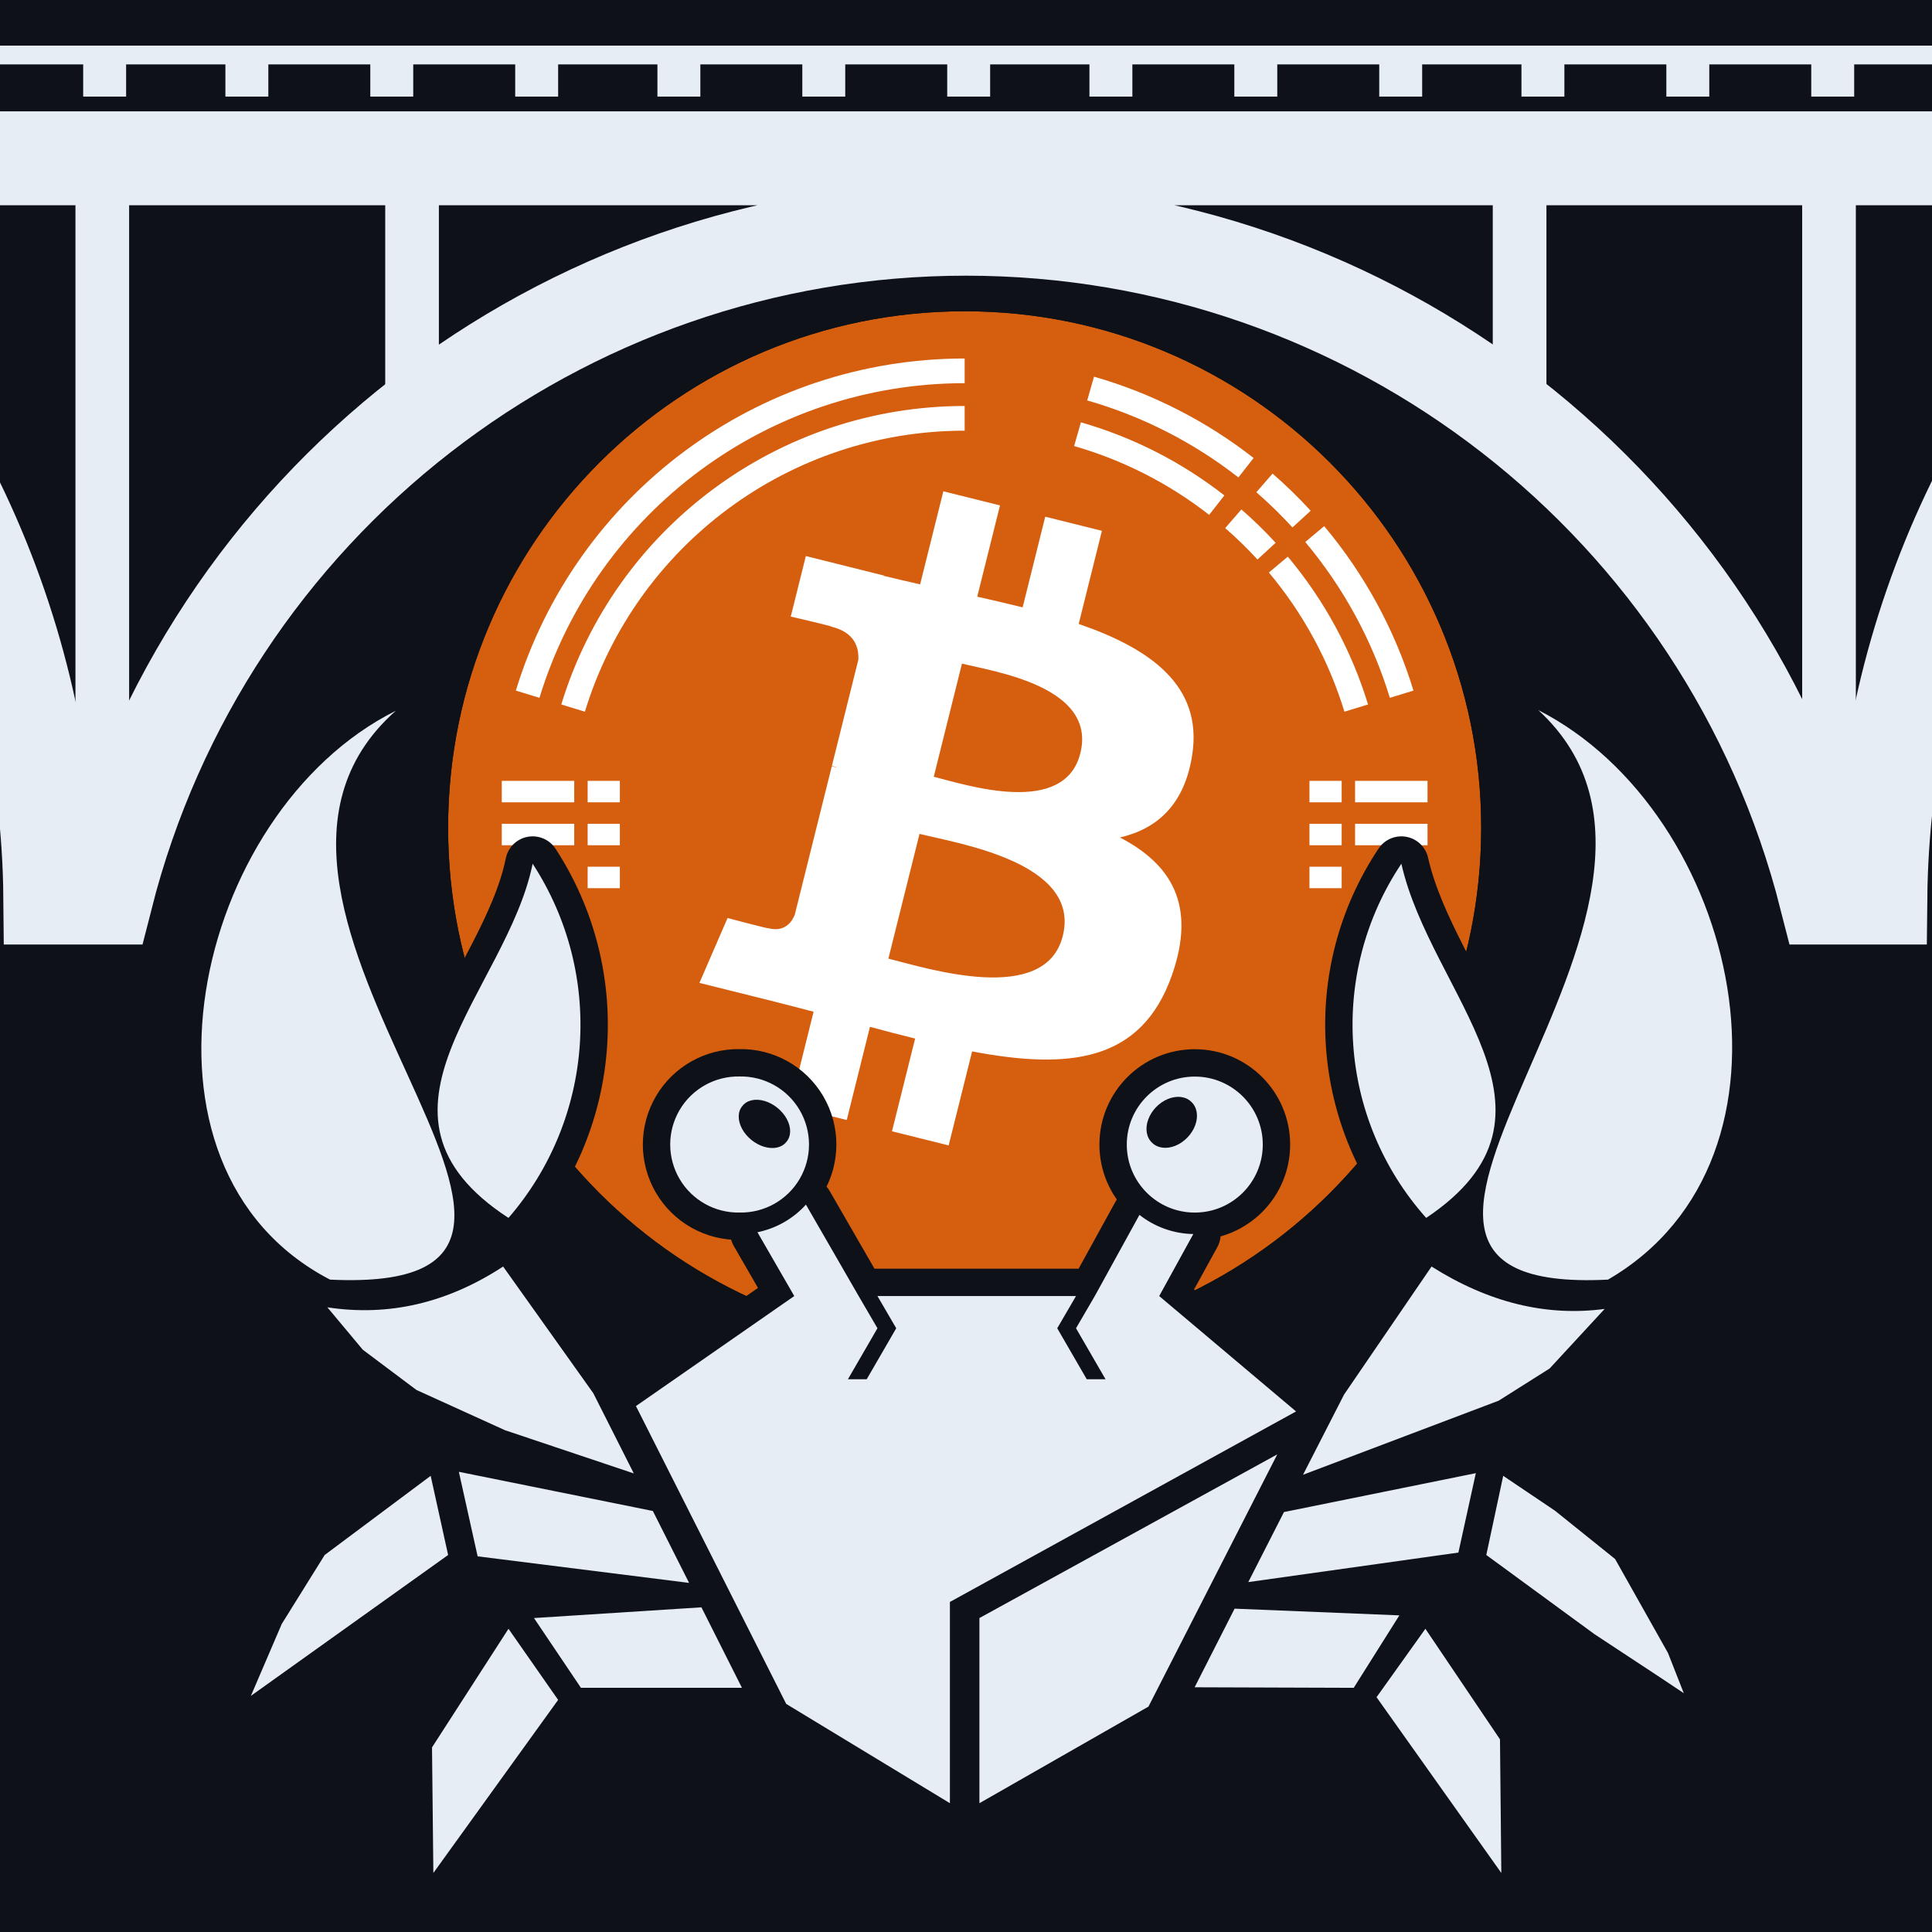
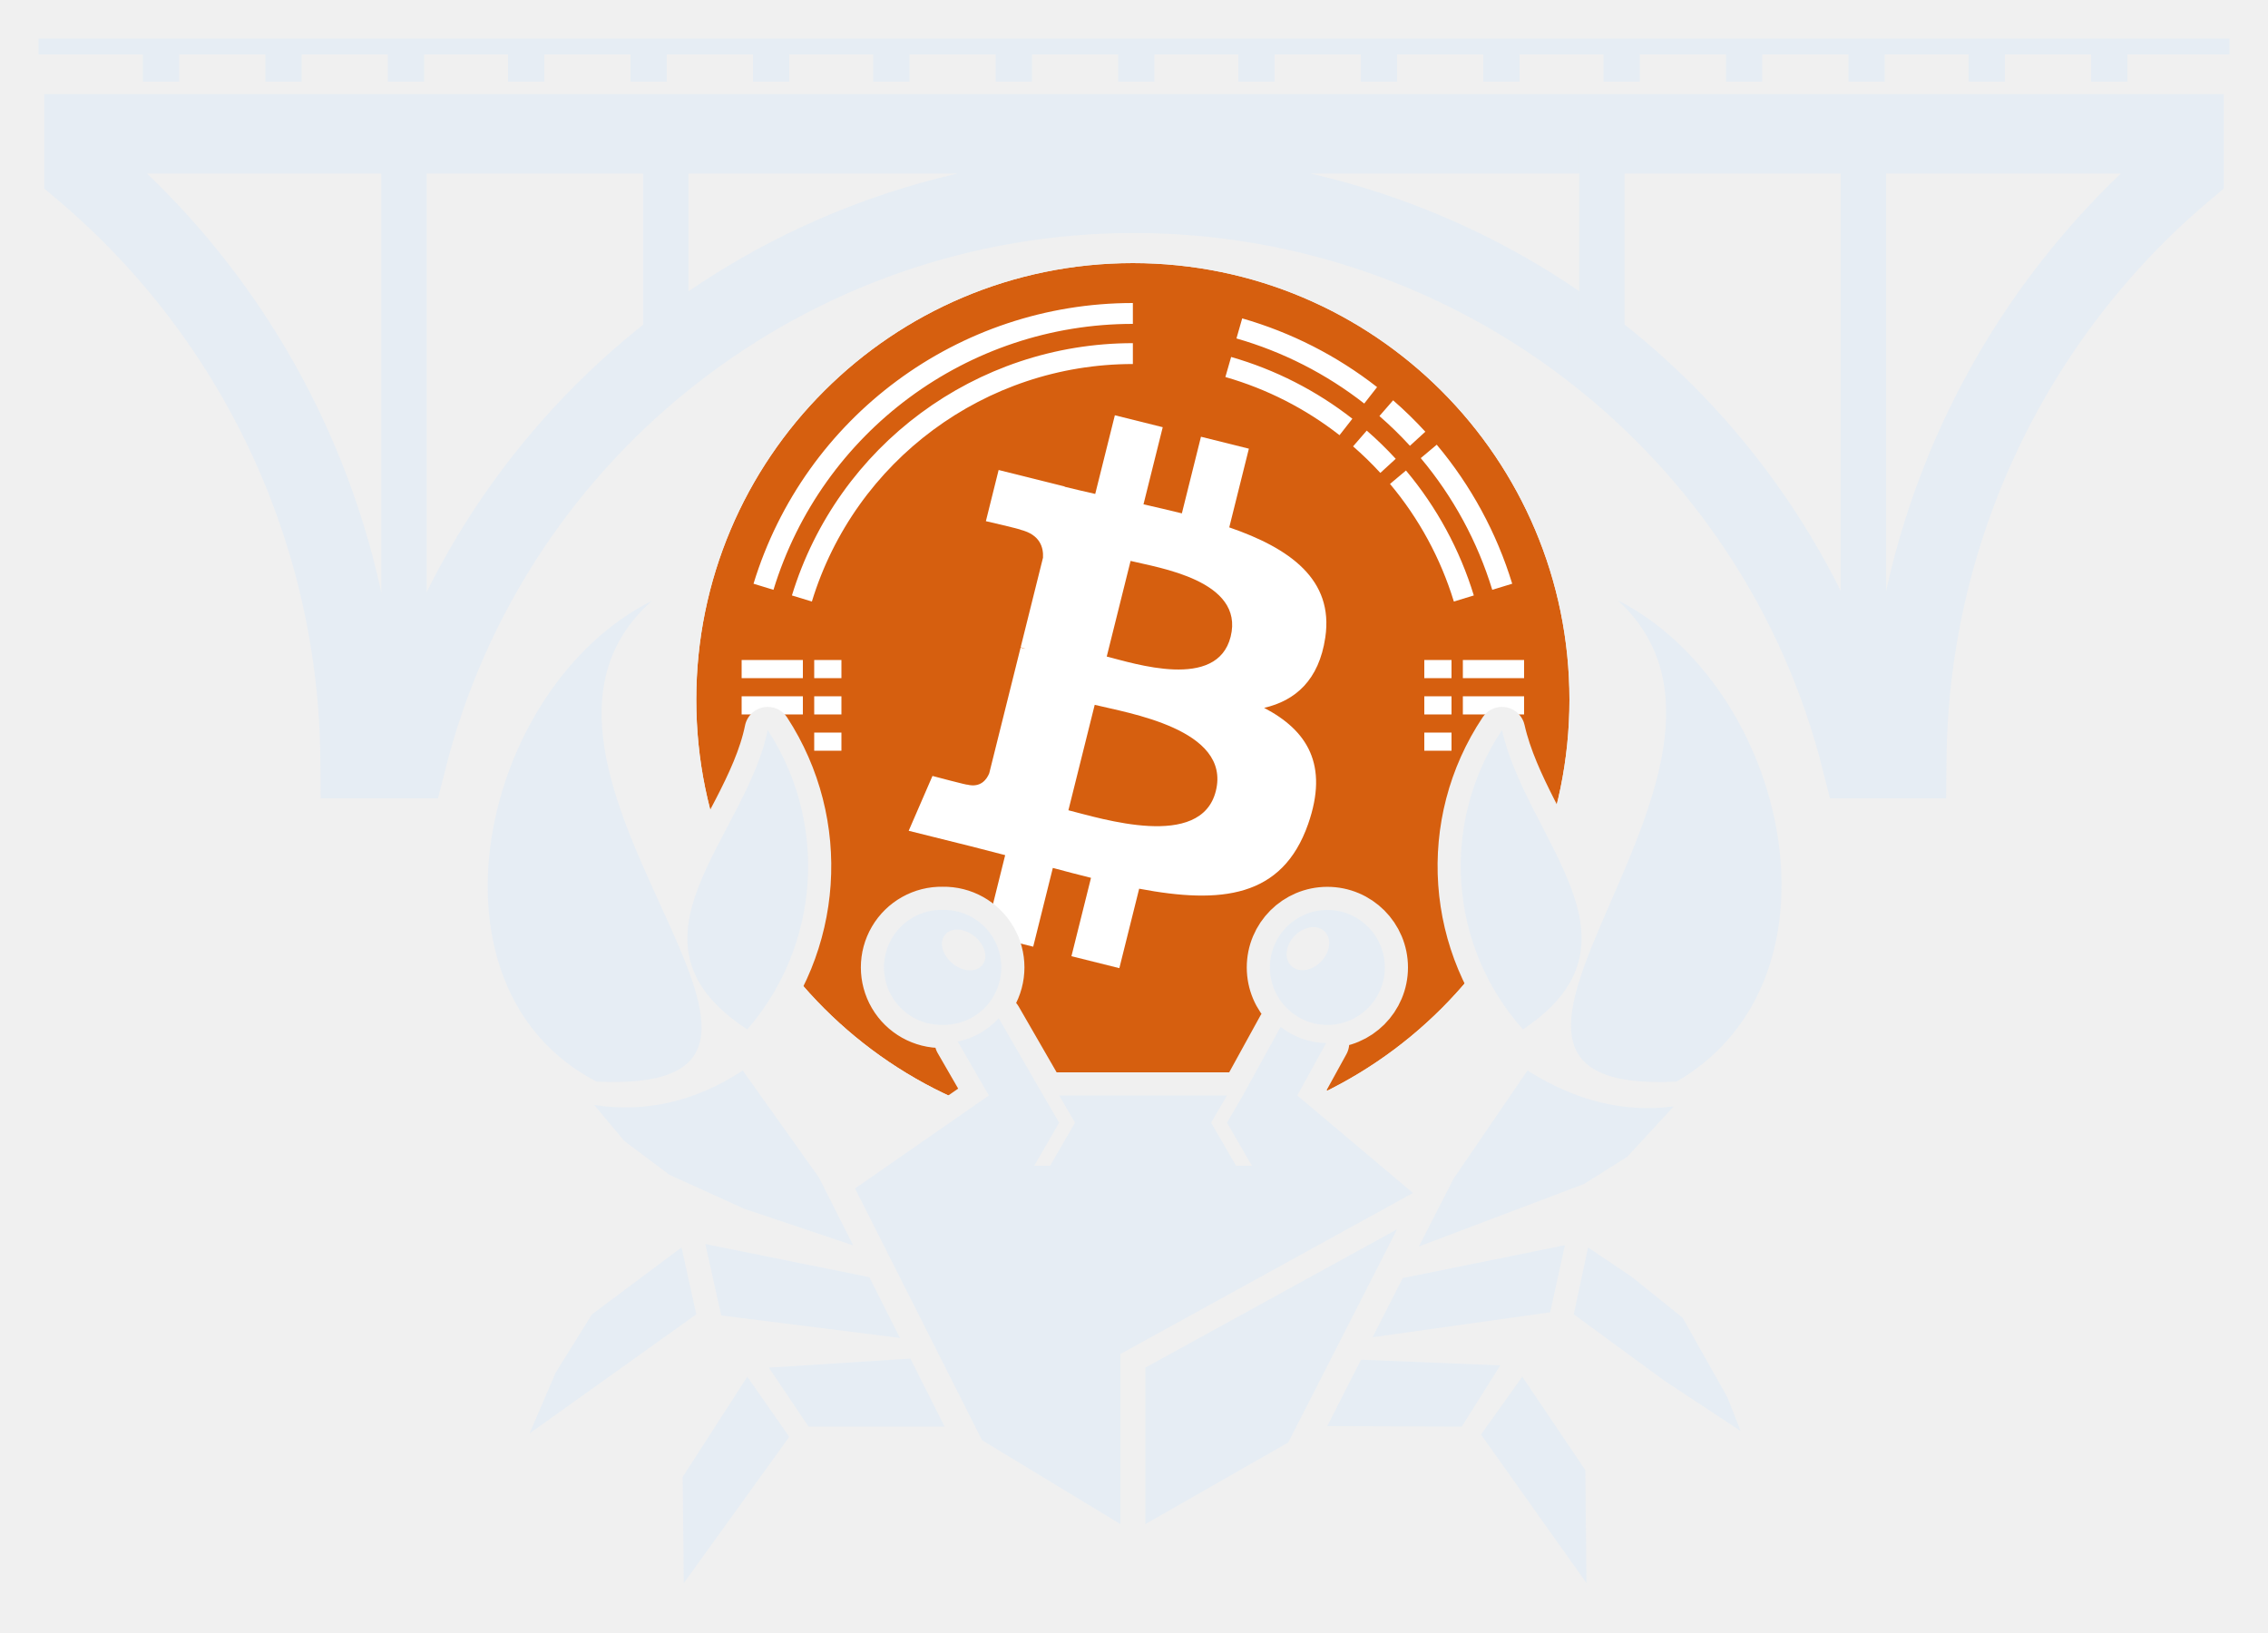
- <svg xmlns="http://www.w3.org/2000/svg" viewBox="300 270 1000 720" width="32" height="32" preserveAspectRatio="xMidYMid slice" role="img" aria-label="rbitcoin">
-   <rect x="300" y="270" width="1000" height="720" fill="#0e1218" />
+ <svg xmlns="http://www.w3.org/2000/svg" viewBox="300 270 1000 720" role="img" aria-label="rbitcoin">
  <defs>
-     <mask id="favicon-coin-mask" maskUnits="userSpaceOnUse">
+     <mask id="coin-mask" maskUnits="userSpaceOnUse">
      <rect width="1600" height="1200" fill="black" />
      <circle cx="799.5" cy="578.5" r="192.5" fill="white" />
      <g fill="black" fill-rule="evenodd" stroke="black" stroke-width="20.4" stroke-linejoin="round" stroke-linecap="round">
        <path d="M 1039.25,746.88 C 912.52,753.23 1093.54,608.31 1013.25,534.62 C 1088.29,572.79 1117.43,701.47 1039.25,746.88 Z            M 563.00,746.88 C 482.73,705.18 511.67,572.81 587.50,534.88 C 504.25,608.61 690.95,753.03 563.00,746.88 Z            M 629.50,723.88 C 569.64,684.93 628.88,639.45 638.50,591.88 A 109.98 109.98 0 0 1 629.50,723.88 ZM 971.50,723.88 A 108.10 108.10 0 0 1 962.25,591.88 C 973.20,640.60 1029.55,685.08 971.50,723.88 ZM 715.63,671.17 A 25.36 25.36 0 1 1 715.63,721.88 A 25.36 25.36 0 1 1 715.63,671.17 Z            M 885.26,671.21 A 25.34 25.34 0 1 1 885.26,721.89 A 25.34 25.34 0 1 1 885.26,671.21 Z            M 676.2,819.1 L 628.2,803 L 595.2,788 L 575.2,773 L 562,757.2 C 584.8,760.7 606.7,755.6 627.5,742 L 661.1,789.2 ZM 925.6,819.6 L 940.9,789.7 L 973.5,742 C 994.7,755.4 1016.2,760.7 1038,757.8 L 1017.5,780 L 998.5,792 ZM 696.8,859.9 L 618,850 L 611,818.5 L 683.3,833.1 ZM 905.2,859.6 L 918.5,833.5 L 990,819 L 983.5,848.6 ZM 533.5,902 L 545,875.2 L 561,849.5 L 600.5,820 L 607,849.5 Z M 1067.5,901 L 1058.5,895 L 1034.2,879 L 993.9,849.5 L 1000.2,820 L 1019.5,833 L 1041.9,851 L 1061.6,886 Z M 716.5,899 L 656.5,899 L 639,873 L 701.4,869 ZM 944.5,899 L 885.2,898.8 L 900.1,869.5 L 961.5,872 ZM 601.5,968 L 601,921.2 L 629.5,877 L 648,903.5 Z M 999.5,968 L 953,902.5 L 971.2,877 L 999,918.2 Z M 736,753 L 872,753 L 923,796 L 794,867 L 794,942 L 733,905 L 677,794 Z  M 805,873 L 916,812 L 868,906 L 805,942 Z  M 722.28,729.22 A 33.36 33.36 0 0 0 740.35,718.93 L 760,753 L 736,753 Z  M 884.71,729.89 A 33.34 33.34 0 0 1 864.64,722.75 L 848,753 L 872,753 Z  M 760,753 L 767,753 L 774,765 L 763,784 L 756,784 L 767,765 Z M 848,753 L 841,753 L 834,765 L 845,784 L 852,784 L 841,765 Z" />
      </g>
      <g fill="none" stroke="black" stroke-width="35" stroke-linecap="butt" stroke-linejoin="miter">
        <path d="M 337.0,329.0 L 1263.0,329.0 L 1263.0,345.0 A 344.03 344.03 0 0 0 1140.75,604.5 L 1120.5,604.5 A 330.68 330.68 0 0 0 479.5,604.5 L 458.75,604.5 A 344.03 344.03 0 0 0 337.0,345.0 Z" />
        <path fill="none" stroke="black" stroke-width="20" stroke-linecap="butt" d="M 478.12,329.0 L 478.12,604.5 M 593.56,329.0 L 593.56,427.59 M 1006.31,329.0 L 1006.31,427.49 M 1121.62,329.0 L 1121.62,604.5" />
      </g>
      <g fill="black">
        <rect x="317" y="287" width="966" height="7" />
        <rect x="363" y="293" width="16" height="13" />
        <rect x="417" y="293" width="16" height="13" />
        <rect x="471" y="293" width="16" height="13" />
        <rect x="524" y="293" width="16" height="13" />
        <rect x="578" y="293" width="16" height="13" />
        <rect x="632" y="293" width="16" height="13" />
        <rect x="685" y="293" width="16" height="13" />
        <rect x="739" y="293" width="16" height="13" />
        <rect x="793" y="293" width="16" height="13" />
        <rect x="846" y="293" width="16" height="13" />
        <rect x="900" y="293" width="16" height="13" />
        <rect x="954" y="293" width="16" height="13" />
        <rect x="1007" y="293" width="16" height="13" />
        <rect x="1061" y="293" width="16" height="13" />
        <rect x="1115" y="293" width="16" height="13" />
        <rect x="1168" y="293" width="16" height="13" />
        <rect x="1222" y="293" width="16" height="13" />
      </g>
    </mask>
  </defs>
-   <g mask="url(#favicon-coin-mask)">
+   <g mask="url(#coin-mask)">
    <circle cx="799.5" cy="578.5" r="192.5" fill="#d65f0f" />
    <g fill="#ffffff" fill-rule="nonzero" transform="translate(799.5,578.5) scale(6.015625) translate(-32,-32)">
      <path d="m46.103,27.444c0.637-4.258-2.605-6.547-7.038-8.074l1.438-5.768-3.511-0.875-1.4,5.616c-0.923-0.23-1.871-0.447-2.813-0.662l1.41-5.653-3.509-0.875-1.439,5.766c-0.764-0.174-1.514-0.346-2.242-0.527l0.004-0.018-4.842-1.209-0.934,3.75s2.605,0.597,2.55,0.634c1.422,0.355,1.679,1.296,1.636,2.042l-1.638,6.571c0.098,0.025,0.225,0.061,0.365,0.117-0.117-0.029-0.242-0.061-0.371-0.092l-2.296,9.205c-0.174,0.432-0.615,1.08-1.609,0.834,0.035,0.051-2.552-0.637-2.552-0.637l-1.743,4.019,4.569,1.139c0.85,0.213,1.683,0.436,2.503,0.646l-1.453,5.834,3.507,0.875,1.439-5.772c0.958,0.26,1.888,0.5,2.798,0.726l-1.434,5.745,3.511,0.875,1.453-5.823c5.987,1.133,10.489,0.676,12.384-4.739,1.527-4.36-0.076-6.875-3.226-8.515,2.294-0.529,4.022-2.038,4.483-5.155zm-8.022,11.249c-1.085,4.36-8.426,2.003-10.806,1.412l1.928-7.729c2.38,0.594,10.012,1.77,8.878,6.317zm1.086-11.312c-0.99,3.966-7.1,1.951-9.082,1.457l1.748-7.01c1.982,0.494,8.365,1.416,7.334,5.553z" />
    </g>
    <path fill="none" stroke="#ffffff" stroke-width="9.2" stroke-linecap="butt" d="M 636.64,528.71 A 170.30 170.30 0 0 1 799.50,408.20 M 846.44,414.80 A 170.30 170.30 0 0 1 904.35,444.30 M 911.23,449.97 A 170.30 170.30 0 0 1 925.06,463.45 M 929.96,469.03 A 170.30 170.30 0 0 1 962.36,528.71 M 653.57,533.88 A 152.60 152.60 0 0 1 799.50,425.90 M 841.56,431.81 A 152.60 152.60 0 0 1 893.45,458.25 M 899.61,463.33 A 152.60 152.60 0 0 1 912.01,475.40 M 916.40,480.41 A 152.60 152.60 0 0 1 945.43,533.88" />
    <g fill="#ffffff">
      <rect x="627" y="561" width="27" height="8" />
      <rect x="945.0" y="561" width="27" height="8" />
      <rect x="627" y="577" width="27" height="8" />
      <rect x="945.0" y="577" width="27" height="8" />
      <rect x="659" y="561" width="12" height="8" />
      <rect x="928.0" y="561" width="12" height="8" />
      <rect x="659" y="577" width="12" height="8" />
      <rect x="928.0" y="577" width="12" height="8" />
      <rect x="659" y="593" width="12" height="8" />
      <rect x="928.0" y="593" width="12" height="8" />
    </g>
  </g>
  <g fill="#E6EDF4">
    <rect x="317" y="287" width="966" height="7" />
    <rect x="363" y="293" width="16" height="13" />
    <rect x="417" y="293" width="16" height="13" />
    <rect x="471" y="293" width="16" height="13" />
    <rect x="524" y="293" width="16" height="13" />
    <rect x="578" y="293" width="16" height="13" />
    <rect x="632" y="293" width="16" height="13" />
    <rect x="685" y="293" width="16" height="13" />
    <rect x="739" y="293" width="16" height="13" />
    <rect x="793" y="293" width="16" height="13" />
    <rect x="846" y="293" width="16" height="13" />
    <rect x="900" y="293" width="16" height="13" />
    <rect x="954" y="293" width="16" height="13" />
    <rect x="1007" y="293" width="16" height="13" />
    <rect x="1061" y="293" width="16" height="13" />
    <rect x="1115" y="293" width="16" height="13" />
    <rect x="1168" y="293" width="16" height="13" />
    <rect x="1222" y="293" width="16" height="13" />
  </g>
  <g fill="none" stroke="#E6EDF4" stroke-width="35" stroke-linecap="butt" stroke-linejoin="miter">
    <path d="M 337.0,329.0 L 1263.0,329.0 L 1263.0,345.0 A 344.03 344.03 0 0 0 1140.75,604.5 L 1120.5,604.5 A 330.68 330.68 0 0 0 479.5,604.5 L 458.75,604.5 A 344.03 344.03 0 0 0 337.0,345.0 Z" />
    <path fill="none" stroke="#E6EDF4" stroke-width="20" stroke-linecap="butt" d="M 478.12,329.0 L 478.12,604.5 M 593.56,329.0 L 593.56,427.59 M 1006.31,329.0 L 1006.31,427.49 M 1121.62,329.0 L 1121.62,604.5" />
  </g>
  <g fill="#E6EDF4" fill-rule="evenodd">
    <path d="M 1039.25,746.88 C 912.52,753.23 1093.54,608.31 1013.25,534.62 C 1088.29,572.79 1117.43,701.47 1039.25,746.88 Z            M 563.00,746.88 C 482.73,705.18 511.67,572.81 587.50,534.88 C 504.25,608.61 690.95,753.03 563.00,746.88 Z            M 629.50,723.88 C 569.64,684.93 628.88,639.45 638.50,591.88 A 109.98 109.98 0 0 1 629.50,723.88 ZM 971.50,723.88 A 108.10 108.10 0 0 1 962.25,591.88 C 973.20,640.60 1029.55,685.08 971.50,723.88 ZM 715.63,671.17 A 25.36 25.36 0 1 1 715.63,721.88 A 25.36 25.36 0 1 1 715.63,671.17 Z            M 885.26,671.21 A 25.34 25.34 0 1 1 885.26,721.89 A 25.34 25.34 0 1 1 885.26,671.21 Z            M 676.2,819.1 L 628.2,803 L 595.2,788 L 575.2,773 L 562,757.2 C 584.8,760.7 606.7,755.6 627.5,742 L 661.1,789.2 ZM 925.6,819.6 L 940.9,789.7 L 973.5,742 C 994.7,755.4 1016.2,760.7 1038,757.8 L 1017.5,780 L 998.5,792 ZM 696.8,859.9 L 618,850 L 611,818.5 L 683.3,833.1 ZM 905.2,859.6 L 918.5,833.5 L 990,819 L 983.5,848.6 ZM 533.5,902 L 545,875.2 L 561,849.5 L 600.5,820 L 607,849.5 Z M 1067.5,901 L 1058.5,895 L 1034.2,879 L 993.9,849.5 L 1000.2,820 L 1019.5,833 L 1041.9,851 L 1061.6,886 Z M 716.5,899 L 656.5,899 L 639,873 L 701.4,869 ZM 944.5,899 L 885.2,898.8 L 900.1,869.5 L 961.5,872 ZM 601.5,968 L 601,921.2 L 629.5,877 L 648,903.5 Z M 999.5,968 L 953,902.5 L 971.2,877 L 999,918.2 Z M 736,753 L 872,753 L 923,796 L 794,867 L 794,942 L 733,905 L 677,794 Z  M 805,873 L 916,812 L 868,906 L 805,942 Z  M 722.28,729.22 A 33.36 33.36 0 0 0 740.35,718.93 L 760,753 L 736,753 Z  M 884.71,729.89 A 33.34 33.34 0 0 1 864.64,722.75 L 848,753 L 872,753 Z  M 760,753 L 767,753 L 774,765 L 763,784 L 756,784 L 767,765 Z M 848,753 L 841,753 L 834,765 L 845,784 L 852,784 L 841,765 Z M 716.67,682.17 A 10.58 7.55 -140.9 1 0 733.09,695.51 A 10.58 7.55 -140.9 1 0 716.67,682.17 Z M 869.35,695.87 A 10.56 8.03 133.9 1 0 883.99,680.65 A 10.56 8.03 133.9 1 0 869.35,695.87 Z" />
  </g>
</svg>
